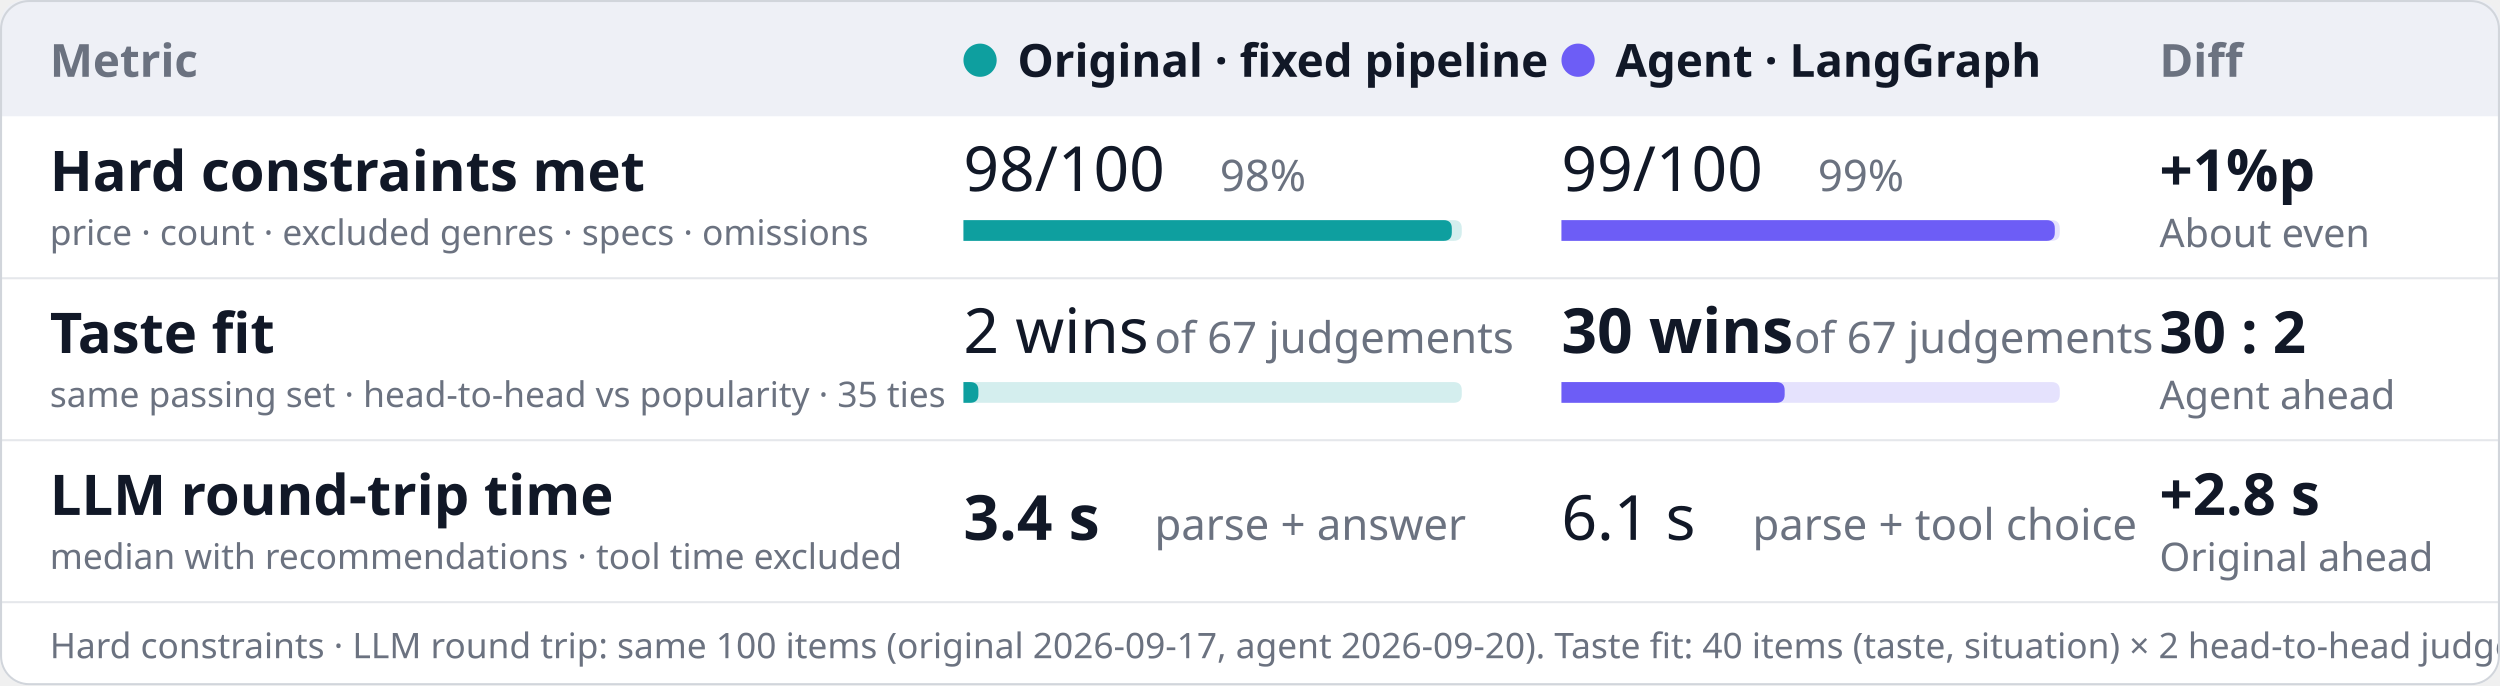
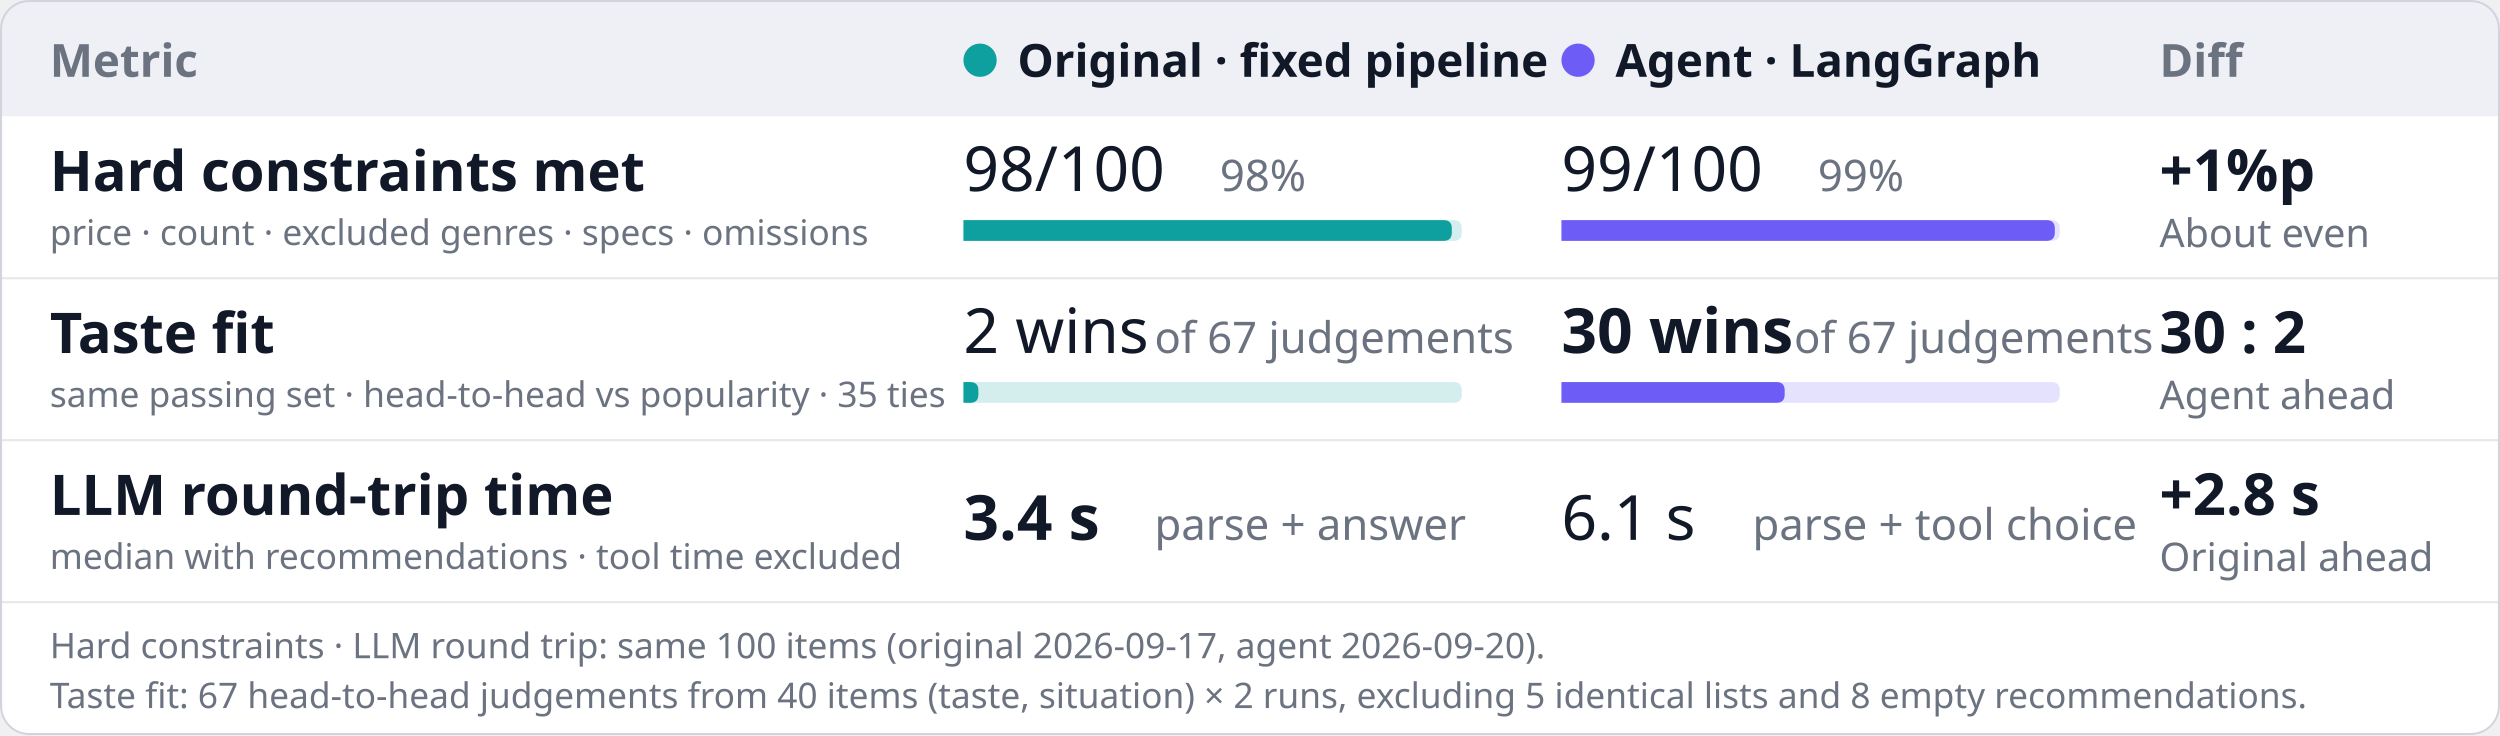
- <svg xmlns="http://www.w3.org/2000/svg" width="1204" height="330" viewBox="56 172 1204 330" font-family="Apple SD Gothic Neo, Pretendard, Noto Sans KR, sans-serif">
-   <rect x="56" y="172" width="1204" height="330" rx="14" fill="white" />
+ <svg xmlns="http://www.w3.org/2000/svg" width="1204" height="354" viewBox="56 172 1204 354" font-family="Apple SD Gothic Neo, Pretendard, Noto Sans KR, sans-serif">
+   <rect x="56" y="172" width="1204" height="354" rx="14" fill="white" />
  <path d="M56 228 V186 Q56 172 70 172 H1246 Q1260 172 1260 186 V228 Z" fill="#EEF0F6" />
  <text x="80" y="209" font-size="22" fill="#6B7280" font-weight="600" text-anchor="start">Metric</text>
  <circle cx="528" cy="201" r="8" fill="#0E9F9F" />
  <text x="546" y="209" font-size="22" fill="#111827" font-weight="600" text-anchor="start">Original · fixed pipeline</text>
  <circle cx="816" cy="201" r="8" fill="#6D5DF6" />
  <text x="834" y="209" font-size="22" fill="#111827" font-weight="600" text-anchor="start">Agent · LangGraph</text>
  <text x="1096" y="209" font-size="22" fill="#6B7280" font-weight="600" text-anchor="start">Diff</text>
  <text x="80" y="264" font-size="27" fill="#111827" font-weight="600" text-anchor="start">Hard constraints met</text>
  <text x="80" y="290" font-size="17" fill="#6B7280" font-weight="400" text-anchor="start">price · count · excluded genres · specs · omissions</text>
  <text x="520" y="264" font-size="30" fill="#111827" font-weight="500" text-anchor="start">98/100</text>
  <text x="643.5" y="264" font-size="21" fill="#6B7280" font-weight="400" text-anchor="start">98%</text>
  <path d="M520 278 H756 Q760 278 760 282 V284 Q760 288 756 288 H520 Z" fill="#D4EEEE" />
  <path d="M520 278 H751.2 Q755.2 278 755.2 282 V284 Q755.2 288 751.2 288 H520 Z" fill="#0E9F9F" />
  <text x="808" y="264" font-size="30" fill="#111827" font-weight="500" text-anchor="start">99/100</text>
  <text x="931.5" y="264" font-size="21" fill="#6B7280" font-weight="400" text-anchor="start">99%</text>
  <path d="M808 278 H1044 Q1048 278 1048 282 V284 Q1048 288 1044 288 H808 Z" fill="#E5E2FD" />
  <path d="M808 278 H1041.6 Q1045.6 278 1045.6 282 V284 Q1045.6 288 1041.6 288 H808 Z" fill="#6D5DF6" />
  <text x="1096" y="264" font-size="28" fill="#111827" font-weight="700" text-anchor="start">+1%p</text>
  <text x="1096" y="291" font-size="19" fill="#6B7280" font-weight="400" text-anchor="start">About even</text>
  <line x1="56" y1="306" x2="1260" y2="306" stroke="#E5E7EB" />
  <text x="80" y="342" font-size="27" fill="#111827" font-weight="600" text-anchor="start">Taste fit</text>
  <text x="80" y="368" font-size="17" fill="#6B7280" font-weight="400" text-anchor="start">same passing set · head-to-head vs popularity · 35 ties</text>
  <text x="520" y="342" font-size="30" fill="#111827" font-weight="500" text-anchor="start">2 wins</text>
  <text x="612" y="342" font-size="21" fill="#6B7280" font-weight="400" text-anchor="start">of 67 judgements</text>
  <path d="M520 356 H756 Q760 356 760 360 V362 Q760 366 756 366 H520 Z" fill="#D4EEEE" />
  <path d="M520 356 H523.2 Q527.2 356 527.2 360 V362 Q527.2 366 523.2 366 H520 Z" fill="#0E9F9F" />
  <text x="808" y="342" font-size="30" fill="#111827" font-weight="700" text-anchor="start">30 wins</text>
  <text x="920" y="342" font-size="21" fill="#6B7280" font-weight="400" text-anchor="start">of 67 judgements</text>
  <path d="M808 356 H1044 Q1048 356 1048 360 V362 Q1048 366 1044 366 H808 Z" fill="#E5E2FD" />
  <path d="M808 356 H911.5 Q915.5 356 915.5 360 V362 Q915.5 366 911.5 366 H808 Z" fill="#6D5DF6" />
  <text x="1096" y="342" font-size="28" fill="#111827" font-weight="700" text-anchor="start">30 : 2</text>
  <text x="1096" y="369" font-size="19" fill="#6B7280" font-weight="400" text-anchor="start">Agent ahead</text>
  <line x1="56" y1="384" x2="1260" y2="384" stroke="#E5E7EB" />
  <text x="80" y="420" font-size="27" fill="#111827" font-weight="600" text-anchor="start">LLM round-trip time</text>
  <text x="80" y="446" font-size="17" fill="#6B7280" font-weight="400" text-anchor="start">median with recommendations · tool time excluded</text>
  <text x="520" y="432" font-size="30" fill="#111827" font-weight="700" text-anchor="start">3.4 s</text>
  <text x="612" y="432" font-size="21" fill="#6B7280" font-weight="400" text-anchor="start">parse + answer</text>
  <text x="808" y="432" font-size="30" fill="#111827" font-weight="500" text-anchor="start">6.1 s</text>
  <text x="900" y="432" font-size="21" fill="#6B7280" font-weight="400" text-anchor="start">parse + tool choice</text>
  <text x="1096" y="420" font-size="28" fill="#111827" font-weight="700" text-anchor="start">+2.8 s</text>
  <text x="1096" y="447" font-size="19" fill="#6B7280" font-weight="400" text-anchor="start">Original ahead</text>
  <line x1="56" y1="462" x2="1260" y2="462" stroke="#E5E7EB" />
-   <text x="80" y="489" font-size="17" fill="#6B7280" font-weight="400" text-anchor="start">Hard constraints · LLM round trip: same 100 items (original 2026-09-17, agent 2026-09-20). Taste fit: 40 items (taste, situation) × 2 head-to-head judgements.</text>
-   <rect x="56.5" y="172.5" width="1203" height="329" rx="13.5" fill="none" stroke="#D1D5DB" />
+   <text x="80" y="489" font-size="17" fill="#6B7280" font-weight="400" text-anchor="start">Hard constraints · LLM round trip: same 100 items (original 2026-09-17, agent 2026-09-20).</text>
+   <text x="80" y="513" font-size="17" fill="#6B7280" font-weight="400" text-anchor="start">Taste fit: 67 head-to-head judgements from 40 items (taste, situation) × 2 runs, excluding 5 identical lists and 8 empty recommendations.</text>
+   <rect x="56.5" y="172.5" width="1203" height="353" rx="13.5" fill="none" stroke="#D1D5DB" />
</svg>
